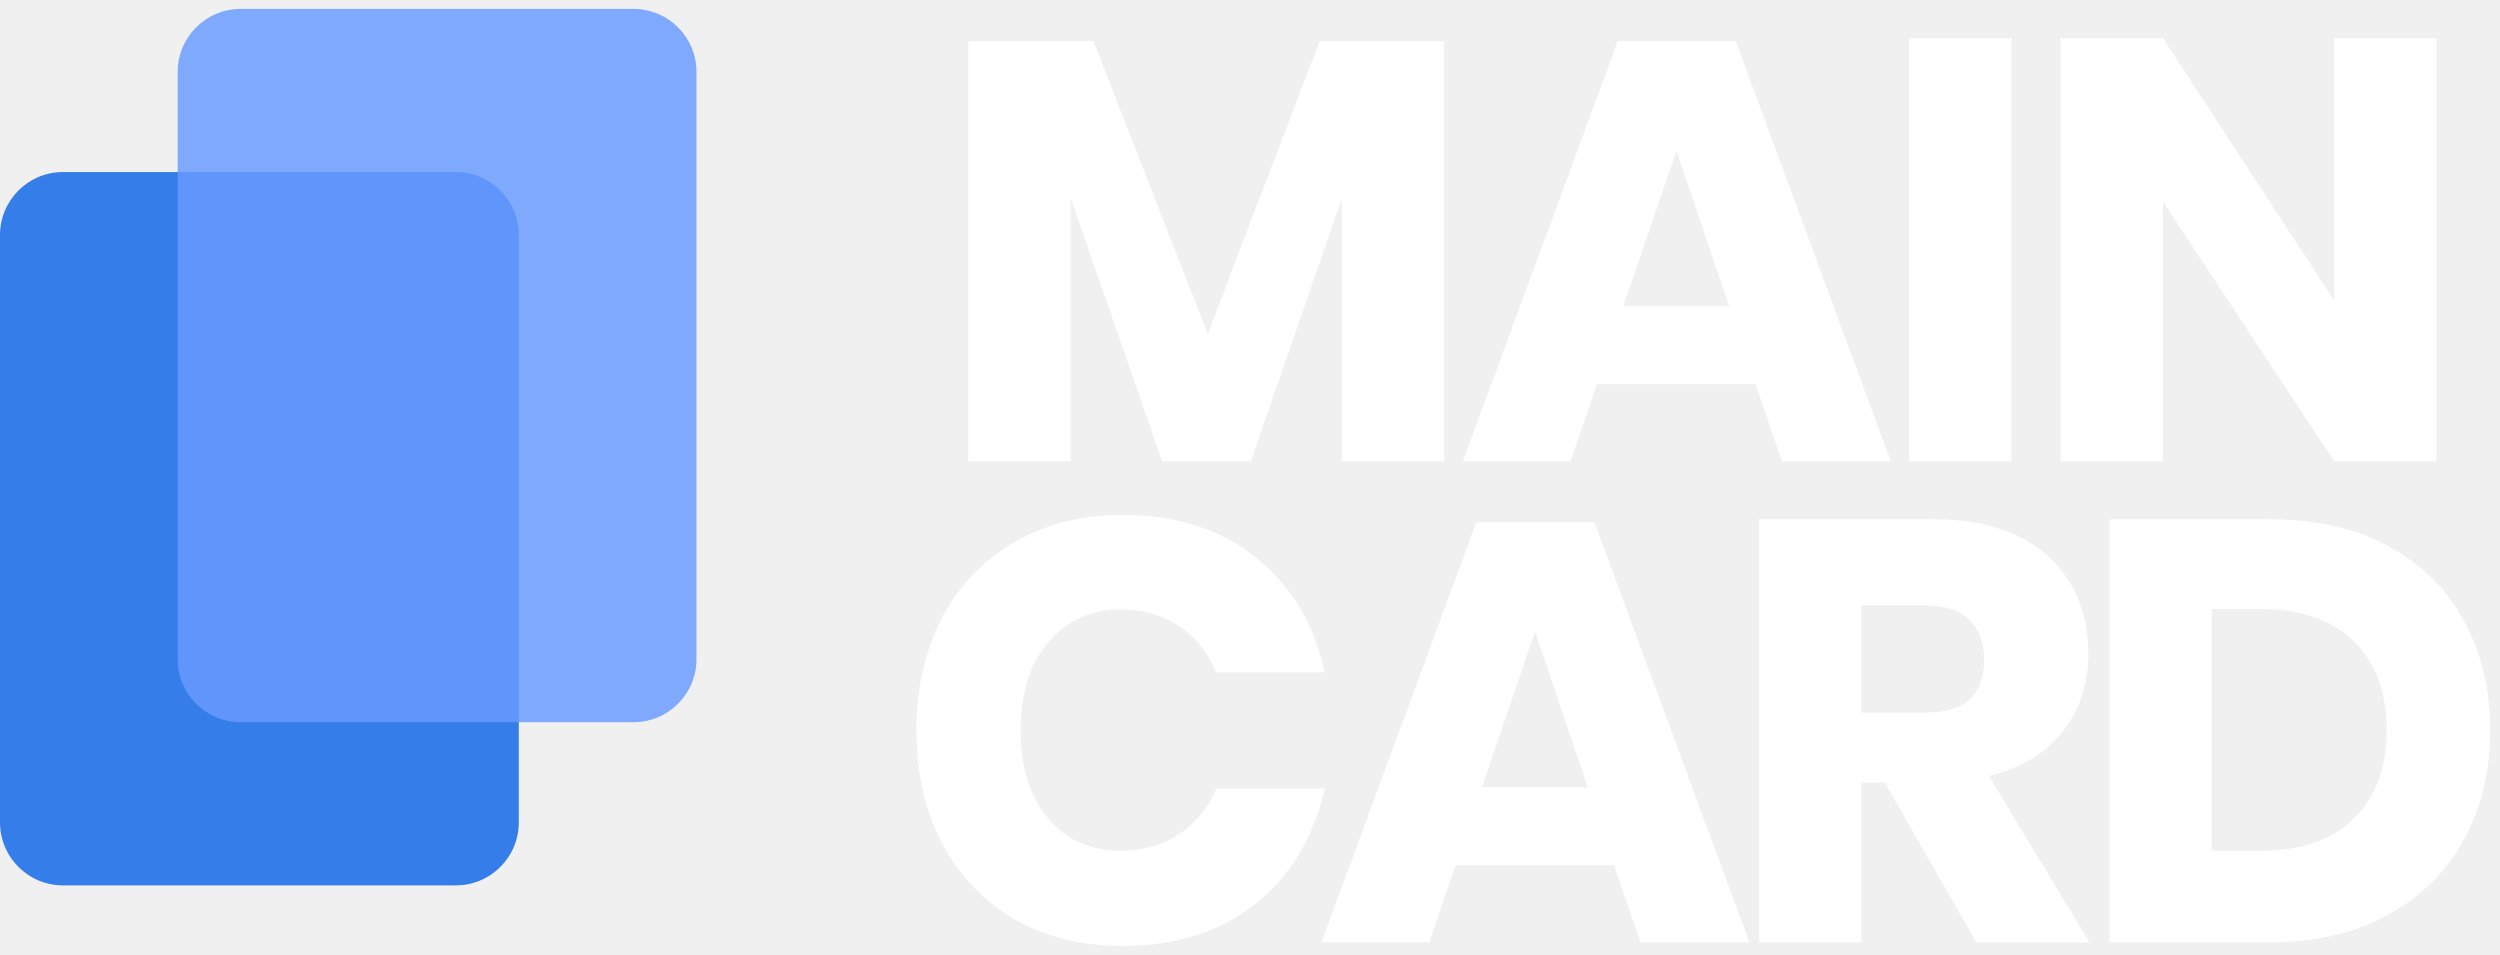
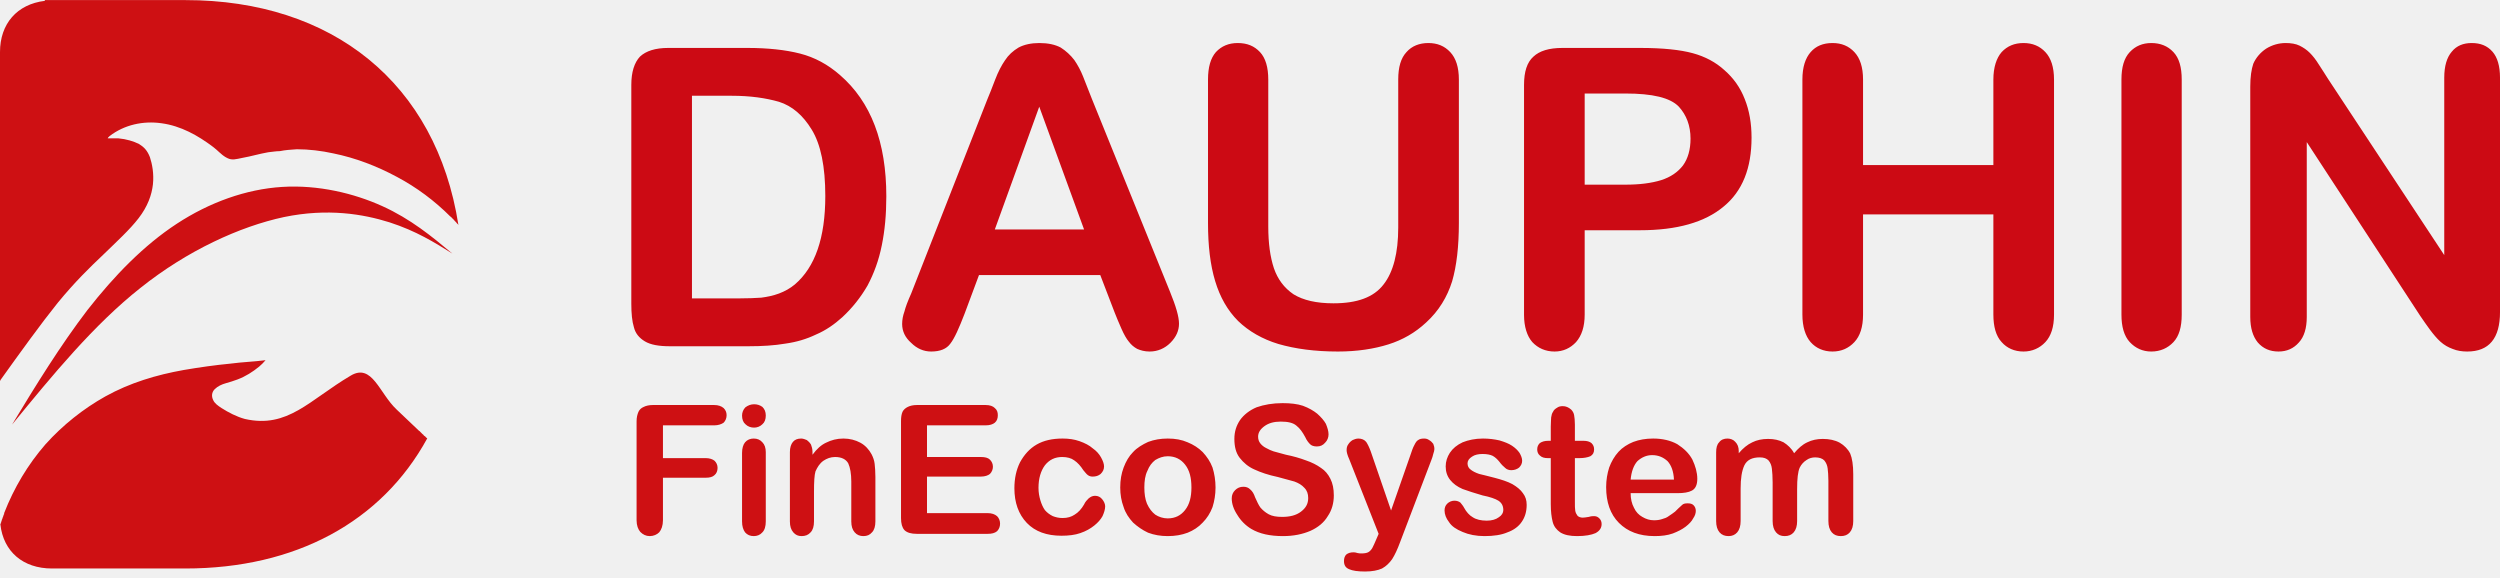
- <svg xmlns="http://www.w3.org/2000/svg" width="110" height="42" viewBox="0 0 110 42" fill="none">
-   <path d="M107.205 20.299H102.701L95.169 8.869V20.299H90.666V1.68H95.169L102.701 13.215V1.68H107.205V20.299Z" fill="white" />
-   <path d="M88.502 1.68V20.299H83.999V1.68H88.502Z" fill="white" />
-   <path d="M77.242 16.903H70.263L69.104 20.3H64.364L71.185 1.812H76.373L83.194 20.3H78.401L77.242 16.903ZM76.083 13.479L73.766 6.632L71.422 13.479H76.083Z" fill="white" />
-   <path d="M63.542 1.812V20.3H59.039V8.739L55.036 20.3H51.138L47.109 8.712V20.3H42.605V1.812H48.11L53.14 14.691L58.065 1.812H63.542Z" fill="white" />
-   <path d="M109.569 32.116C109.569 33.942 109.174 35.566 108.384 36.988C107.612 38.393 106.488 39.49 105.013 40.28C103.556 41.07 101.836 41.465 99.852 41.465H92.82V22.846H99.852C101.853 22.846 103.583 23.232 105.04 24.005C106.497 24.777 107.612 25.866 108.384 27.27C109.174 28.675 109.569 30.29 109.569 32.116ZM99.457 37.436C101.212 37.436 102.573 36.971 103.539 36.04C104.522 35.109 105.013 33.801 105.013 32.116C105.013 30.43 104.522 29.122 103.539 28.192C102.573 27.261 101.212 26.796 99.457 26.796H97.323V37.436H99.457Z" fill="white" />
-   <path d="M86.961 41.465L82.931 34.434H81.904V41.465H77.401V22.846H85.091C86.566 22.846 87.812 23.1 88.831 23.609C89.849 24.119 90.613 24.821 91.122 25.716C91.631 26.594 91.886 27.604 91.886 28.745C91.886 30.097 91.508 31.247 90.753 32.195C90.016 33.143 88.936 33.793 87.514 34.144L91.938 41.465H86.961ZM81.904 31.352H84.696C85.591 31.352 86.25 31.159 86.671 30.773C87.093 30.369 87.303 29.781 87.303 29.008C87.303 28.271 87.084 27.692 86.645 27.27C86.223 26.849 85.574 26.638 84.696 26.638H81.904V31.352Z" fill="white" />
-   <path d="M71.02 38.065H64.041L62.883 41.462H58.142L64.963 22.975H70.151L76.972 41.462H72.179L71.02 38.065ZM69.862 34.641L67.544 27.794L65.2 34.641H69.862Z" fill="white" />
-   <path d="M49.382 22.659C51.753 22.659 53.71 23.282 55.255 24.529C56.818 25.776 57.827 27.461 58.284 29.586H53.517C53.166 28.725 52.622 28.049 51.884 27.558C51.164 27.066 50.304 26.82 49.303 26.82C47.986 26.82 46.924 27.303 46.117 28.269C45.309 29.234 44.905 30.525 44.905 32.14C44.905 33.755 45.309 35.046 46.117 36.011C46.924 36.96 47.986 37.434 49.303 37.434C50.304 37.434 51.164 37.188 51.884 36.696C52.622 36.205 53.166 35.537 53.517 34.695H58.284C57.827 36.802 56.818 38.487 55.255 39.751C53.71 40.998 51.753 41.621 49.382 41.621C47.574 41.621 45.985 41.226 44.616 40.436C43.246 39.628 42.184 38.505 41.429 37.065C40.691 35.625 40.323 33.983 40.323 32.14C40.323 30.297 40.691 28.655 41.429 27.215C42.184 25.776 43.246 24.661 44.616 23.871C45.985 23.063 47.574 22.659 49.382 22.659Z" fill="white" />
-   <path d="M20.055 7.57H2.772C1.241 7.57 0 8.811 0 10.342V36.185C0 37.716 1.241 38.957 2.772 38.957H20.055C21.586 38.957 22.827 37.716 22.827 36.185V10.342C22.827 8.811 21.586 7.57 20.055 7.57Z" fill="#357DE8" />
-   <path d="M27.873 0.391H10.591C9.06 0.391 7.818 1.632 7.818 3.163V29.005C7.818 30.536 9.06 31.777 10.591 31.777H27.873C29.404 31.777 30.645 30.536 30.645 29.005V3.163C30.645 1.632 29.404 0.391 27.873 0.391Z" fill="#699CFF" fill-opacity="0.83" />
+ <svg xmlns="http://www.w3.org/2000/svg" width="329" height="76" viewBox="0 0 329 76" fill="none">
+   <path fill-rule="evenodd" clip-rule="evenodd" d="M0.05 69.014C0.446 72.583 3.024 74.814 6.841 74.814H24.389C38.913 74.814 50.215 68.667 56.213 57.712V57.662H56.163V57.613H56.114L56.064 57.563L56.015 57.514V57.464H55.965L55.916 57.414L55.866 57.365H55.816V57.315H55.767V57.266H55.717V57.216L55.668 57.167H55.618V57.117H55.569V57.068H55.519V57.018H55.469V56.968H55.42V56.919H55.37V56.869H55.321V56.82H55.271V56.77H55.222V56.721H55.172C54.181 55.779 53.189 54.837 52.198 53.895C49.918 51.763 48.976 47.748 46.15 49.434C40.697 52.656 37.872 56.423 32.221 55.134C31.13 54.837 30.089 54.291 29.148 53.697C28.701 53.399 28.255 53.102 28.057 52.656C27.809 52.16 27.859 51.615 28.255 51.218C28.652 50.822 29.197 50.574 29.742 50.425C30.238 50.276 30.783 50.128 31.279 49.929C32.32 49.533 33.262 48.938 34.105 48.244C34.402 47.996 34.699 47.699 34.947 47.401C33.411 47.599 31.874 47.649 30.387 47.847C28.305 48.046 26.223 48.343 24.19 48.69C20.572 49.334 17.102 50.375 13.88 52.16C10.955 53.796 8.278 55.927 5.998 58.455C3.668 61.132 1.834 64.206 0.545 67.527V67.576V67.626V67.676H0.496V67.725V67.775L0.446 67.824V67.874V67.923L0.397 67.973V68.023V68.072H0.347V68.122V68.171V68.221H0.297V68.27V68.32L0.248 68.37V68.419V68.469L0.198 68.518V68.568V68.617L0.149 68.667V68.717V68.766L0.099 68.816V68.865V68.915L0.05 68.964V69.014ZM0.05 50.028C2.677 46.36 5.354 42.642 7.584 39.867C9.865 37.09 11.748 35.256 13.582 33.521C15.367 31.787 17.102 30.2 18.242 28.713C19.432 27.176 19.977 25.64 20.126 24.252C20.274 22.864 20.026 21.575 19.729 20.683C19.382 19.79 18.936 19.344 18.291 18.948C17.598 18.601 16.656 18.303 15.565 18.204C15.119 18.204 14.623 18.204 14.177 18.204C14.227 18.155 14.227 18.055 14.326 18.006C14.376 17.956 14.376 17.956 14.425 17.907C16.358 16.42 18.837 15.874 21.266 16.221C23.794 16.568 26.025 17.808 28.057 19.344C28.652 19.79 29.098 20.336 29.693 20.683C30.04 20.881 30.288 20.98 30.635 20.98C30.684 20.98 30.734 20.98 30.783 20.98C31.13 20.93 31.477 20.881 31.874 20.782C33.014 20.584 34.154 20.236 35.294 20.038C35.79 19.989 36.335 19.89 36.831 19.89C37.525 19.741 38.318 19.691 39.062 19.642C40.648 19.642 42.284 19.84 43.87 20.187C46.795 20.782 49.62 21.872 52.198 23.26C54.825 24.648 57.205 26.433 59.286 28.515H59.336V28.564H59.386V28.614H59.435V28.663H59.485V28.713H59.534V28.763H59.584V28.812H59.633V28.862H59.683V28.911H59.733V28.961H59.782V29.011L59.832 29.06L59.881 29.11L59.931 29.159L59.98 29.209L60.03 29.258L60.08 29.308V29.358H60.129V29.407H60.179V29.457H60.228V29.506H60.278V29.556L60.327 29.605C57.403 10.917 43.721 0.012 24.389 0.012H5.899V0.111C2.231 0.557 0 3.135 0 6.852V50.177V50.128L0.05 50.078V50.028ZM1.586 55.878C4.759 50.623 7.981 45.418 11.5 40.808C15.069 36.248 18.936 32.282 23.249 29.457C27.561 26.631 32.37 24.896 37.128 24.599C41.887 24.301 46.596 25.441 50.314 27.127C54.032 28.812 56.808 31.093 59.534 33.373C57.155 31.886 54.776 30.398 51.256 29.258C47.786 28.168 43.126 27.375 37.376 28.564C31.576 29.804 24.637 32.976 18.49 37.884C12.343 42.742 6.94 49.334 1.586 55.878Z" fill="#CE1013" />
+   <path d="M87.939 6.308H98.349C101.026 6.308 103.355 6.555 105.289 7.051C107.222 7.547 108.957 8.489 110.543 9.877C114.608 13.396 116.64 18.7 116.64 25.838C116.64 28.218 116.442 30.349 116.045 32.282C115.649 34.265 115.005 36 114.162 37.587C113.27 39.123 112.179 40.511 110.841 41.751C109.8 42.692 108.659 43.485 107.371 44.031C106.131 44.626 104.793 45.022 103.355 45.22C101.918 45.468 100.282 45.567 98.498 45.567H88.137C86.7 45.567 85.609 45.369 84.866 44.923C84.122 44.477 83.626 43.882 83.428 43.089C83.18 42.296 83.081 41.255 83.081 39.966V11.165C83.081 9.48 83.478 8.241 84.221 7.448C85.014 6.704 86.254 6.308 87.939 6.308ZM91.062 12.603V39.272H97.06C98.398 39.272 99.439 39.222 100.183 39.173C100.926 39.074 101.72 38.925 102.513 38.627C103.306 38.33 104 37.934 104.595 37.438C107.272 35.158 108.61 31.291 108.61 25.789C108.61 21.922 108.015 18.998 106.825 17.064C105.685 15.181 104.248 13.941 102.513 13.396C100.778 12.9 98.745 12.603 96.316 12.603H91.062ZM146.68 41.106L144.796 36.199H128.835L126.951 41.255C126.207 43.188 125.613 44.526 125.067 45.22C124.572 45.914 123.729 46.261 122.539 46.261C121.548 46.261 120.656 45.865 119.912 45.121C119.119 44.427 118.722 43.585 118.722 42.643C118.722 42.097 118.821 41.552 119.02 41.007C119.168 40.412 119.466 39.619 119.912 38.627L129.925 13.099C130.223 12.405 130.57 11.512 130.966 10.471C131.363 9.43 131.809 8.588 132.255 7.943C132.701 7.249 133.296 6.704 134.04 6.258C134.783 5.861 135.725 5.663 136.766 5.663C137.906 5.663 138.848 5.861 139.592 6.258C140.286 6.704 140.88 7.249 141.376 7.894C141.822 8.538 142.219 9.282 142.516 10.025C142.814 10.769 143.21 11.81 143.706 13.049L153.967 38.38C154.76 40.313 155.157 41.701 155.157 42.593C155.157 43.485 154.81 44.328 154.017 45.121C153.273 45.865 152.331 46.261 151.29 46.261C150.646 46.261 150.1 46.113 149.654 45.914C149.208 45.667 148.861 45.369 148.564 44.973C148.266 44.626 147.919 44.031 147.572 43.238C147.225 42.444 146.928 41.751 146.68 41.106ZM130.917 30.201H142.665L136.766 14.04L130.917 30.201ZM158.974 29.358V10.471C158.974 8.836 159.321 7.646 160.015 6.853C160.758 6.06 161.7 5.663 162.89 5.663C164.129 5.663 165.071 6.06 165.814 6.853C166.558 7.646 166.905 8.885 166.905 10.471V29.804C166.905 31.985 167.153 33.819 167.648 35.306C168.144 36.744 168.987 37.884 170.226 38.727C171.515 39.52 173.25 39.916 175.481 39.916C178.604 39.916 180.785 39.123 182.074 37.438C183.362 35.802 184.007 33.274 184.007 29.953V10.471C184.007 8.836 184.354 7.646 185.097 6.853C185.791 6.06 186.783 5.663 187.972 5.663C189.162 5.663 190.104 6.06 190.848 6.853C191.591 7.646 191.988 8.836 191.988 10.471V29.358C191.988 32.431 191.69 35.009 191.095 37.041C190.451 39.074 189.36 40.908 187.675 42.444C186.237 43.783 184.602 44.725 182.718 45.32C180.834 45.914 178.604 46.261 176.075 46.261C173.052 46.261 170.474 45.914 168.243 45.27C166.112 44.626 164.327 43.585 162.939 42.246C161.551 40.858 160.56 39.123 159.915 36.992C159.271 34.86 158.974 32.332 158.974 29.358ZM215.831 30.3H208.544V41.404C208.544 42.99 208.148 44.179 207.404 45.022C206.661 45.815 205.719 46.261 204.579 46.261C203.389 46.261 202.397 45.815 201.654 45.022C200.96 44.229 200.563 42.99 200.563 41.453V11.165C200.563 9.43 200.96 8.191 201.803 7.448C202.596 6.704 203.835 6.308 205.62 6.308H215.831C218.855 6.308 221.135 6.555 222.771 7.001C224.407 7.448 225.795 8.191 226.935 9.232C228.125 10.273 229.017 11.512 229.612 13.049C230.207 14.536 230.504 16.222 230.504 18.105C230.504 22.12 229.314 25.144 226.836 27.177C224.357 29.259 220.689 30.3 215.831 30.3ZM213.898 12.306H208.544V24.302H213.898C215.782 24.302 217.318 24.103 218.607 23.707C219.846 23.31 220.788 22.666 221.482 21.773C222.127 20.881 222.474 19.692 222.474 18.254C222.474 16.519 221.928 15.131 220.937 14.04C219.797 12.851 217.467 12.306 213.898 12.306ZM245.177 10.471V21.724H262.328V10.471C262.328 8.885 262.725 7.646 263.419 6.853C264.162 6.06 265.104 5.663 266.294 5.663C267.484 5.663 268.425 6.06 269.169 6.853C269.913 7.646 270.309 8.836 270.309 10.471V41.404C270.309 43.039 269.913 44.229 269.169 45.022C268.425 45.815 267.434 46.261 266.294 46.261C265.104 46.261 264.113 45.815 263.419 45.022C262.675 44.229 262.328 42.99 262.328 41.404V28.218H245.177V41.404C245.177 43.039 244.78 44.229 244.037 45.022C243.293 45.815 242.351 46.261 241.162 46.261C239.972 46.261 238.981 45.815 238.287 45.022C237.593 44.229 237.196 42.99 237.196 41.404V10.471C237.196 8.836 237.593 7.646 238.287 6.853C238.981 6.06 239.922 5.663 241.162 5.663C242.351 5.663 243.293 6.06 244.037 6.853C244.78 7.646 245.177 8.836 245.177 10.471ZM279.182 41.404V10.471C279.182 8.836 279.529 7.646 280.273 6.853C281.016 6.06 281.958 5.663 283.098 5.663C284.288 5.663 285.279 6.06 286.023 6.853C286.767 7.646 287.114 8.836 287.114 10.471V41.404C287.114 43.039 286.767 44.229 286.023 45.022C285.279 45.815 284.288 46.261 283.098 46.261C281.958 46.261 281.016 45.815 280.273 45.022C279.529 44.229 279.182 42.99 279.182 41.404ZM306.397 10.422L321.664 33.571V10.224C321.664 8.687 322.011 7.547 322.656 6.803C323.3 6.01 324.192 5.663 325.283 5.663C326.423 5.663 327.315 6.01 328.009 6.803C328.654 7.547 329.001 8.687 329.001 10.224V41.056C329.001 44.526 327.563 46.261 324.688 46.261C323.994 46.261 323.35 46.162 322.755 45.914C322.21 45.716 321.664 45.419 321.169 44.973C320.673 44.526 320.227 43.981 319.781 43.386C319.334 42.791 318.938 42.197 318.492 41.552L303.571 18.7V41.701C303.571 43.188 303.224 44.328 302.53 45.072C301.836 45.865 300.944 46.261 299.853 46.261C298.713 46.261 297.821 45.865 297.127 45.072C296.482 44.279 296.135 43.188 296.135 41.701V11.413C296.135 10.124 296.284 9.133 296.532 8.389C296.879 7.596 297.474 6.902 298.217 6.407C299.011 5.911 299.903 5.663 300.795 5.663C301.489 5.663 302.133 5.762 302.629 6.01C303.125 6.258 303.571 6.555 303.968 6.952C304.364 7.348 304.761 7.844 305.157 8.489C305.554 9.083 305.95 9.728 306.397 10.422Z" fill="#CC0A14" />
+   <path d="M93.986 55.977H87.244V60.29H92.895C93.391 60.29 93.788 60.439 94.035 60.637C94.283 60.885 94.432 61.182 94.432 61.579C94.432 61.975 94.283 62.322 94.035 62.521C93.788 62.769 93.391 62.868 92.895 62.868H87.244V68.469C87.244 69.163 87.046 69.709 86.749 70.055C86.451 70.353 86.005 70.551 85.509 70.551C85.014 70.551 84.617 70.353 84.27 70.006C83.973 69.659 83.774 69.163 83.774 68.469V55.432C83.774 54.936 83.874 54.54 84.022 54.193C84.171 53.895 84.369 53.697 84.716 53.548C85.014 53.4 85.41 53.301 85.906 53.301H93.986C94.531 53.301 94.928 53.449 95.225 53.697C95.473 53.945 95.622 54.242 95.622 54.639C95.622 55.036 95.473 55.383 95.225 55.63C94.928 55.829 94.531 55.977 93.986 55.977ZM100.777 59.497V68.618C100.777 69.262 100.628 69.758 100.331 70.055C100.034 70.402 99.637 70.551 99.191 70.551C98.745 70.551 98.348 70.402 98.051 70.055C97.803 69.709 97.654 69.262 97.654 68.618V59.596C97.654 59.001 97.803 58.505 98.051 58.208C98.348 57.861 98.745 57.712 99.191 57.712C99.637 57.712 100.034 57.861 100.331 58.208C100.628 58.505 100.777 58.952 100.777 59.497ZM99.24 56.275C98.794 56.275 98.398 56.126 98.1 55.829C97.803 55.581 97.654 55.184 97.654 54.689C97.654 54.292 97.803 53.895 98.1 53.598C98.447 53.35 98.794 53.201 99.24 53.201C99.637 53.201 99.984 53.301 100.331 53.548C100.628 53.846 100.777 54.193 100.777 54.689C100.777 55.184 100.628 55.581 100.331 55.829C100.034 56.126 99.637 56.275 99.24 56.275ZM106.924 59.447V59.844C107.469 59.1 108.064 58.555 108.708 58.258C109.402 57.911 110.146 57.712 110.989 57.712C111.831 57.712 112.575 57.911 113.219 58.258C113.864 58.605 114.359 59.15 114.706 59.794C114.905 60.191 115.053 60.587 115.103 61.034C115.153 61.48 115.202 62.075 115.202 62.769V68.618C115.202 69.262 115.053 69.758 114.756 70.055C114.459 70.402 114.112 70.551 113.616 70.551C113.17 70.551 112.773 70.402 112.476 70.055C112.178 69.709 112.03 69.262 112.03 68.618V63.363C112.03 62.322 111.881 61.529 111.633 60.984C111.336 60.439 110.741 60.141 109.898 60.141C109.303 60.141 108.808 60.34 108.361 60.637C107.866 60.984 107.568 61.48 107.32 62.025C107.172 62.521 107.122 63.413 107.122 64.702V68.618C107.122 69.262 106.973 69.758 106.676 70.055C106.379 70.402 105.982 70.551 105.486 70.551C105.04 70.551 104.693 70.402 104.396 70.055C104.098 69.709 103.95 69.262 103.95 68.618V59.497C103.95 58.902 104.098 58.456 104.346 58.158C104.594 57.861 104.941 57.712 105.437 57.712C105.685 57.712 105.932 57.812 106.18 57.911C106.379 58.059 106.577 58.258 106.726 58.505C106.825 58.753 106.924 59.1 106.924 59.447ZM129.726 55.977H121.993V60.141H129.082C129.627 60.141 130.024 60.24 130.272 60.488C130.519 60.736 130.668 61.034 130.668 61.43C130.668 61.777 130.519 62.124 130.272 62.372C130.024 62.57 129.627 62.719 129.082 62.719H121.993V67.527H129.974C130.519 67.527 130.916 67.676 131.213 67.924C131.461 68.172 131.61 68.519 131.61 68.915C131.61 69.312 131.461 69.659 131.213 69.907C130.916 70.155 130.519 70.254 129.974 70.254H120.655C119.911 70.254 119.366 70.105 119.019 69.758C118.722 69.411 118.573 68.915 118.573 68.172V55.432C118.573 54.936 118.623 54.54 118.771 54.193C118.92 53.895 119.168 53.697 119.465 53.548C119.763 53.4 120.159 53.301 120.655 53.301H129.726C130.272 53.301 130.668 53.449 130.916 53.697C131.213 53.945 131.313 54.242 131.313 54.639C131.313 55.036 131.213 55.383 130.916 55.63C130.668 55.829 130.272 55.977 129.726 55.977ZM145.44 66.635C145.44 67.032 145.292 67.478 145.093 67.924C144.845 68.37 144.498 68.767 144.003 69.163C143.507 69.56 142.912 69.907 142.169 70.155C141.475 70.402 140.632 70.502 139.69 70.502C137.757 70.502 136.22 69.956 135.13 68.816C134.039 67.676 133.494 66.139 133.494 64.256C133.494 62.967 133.742 61.827 134.237 60.835C134.783 59.844 135.477 59.051 136.418 58.505C137.36 57.96 138.5 57.712 139.839 57.712C140.632 57.712 141.375 57.812 142.069 58.059C142.763 58.307 143.358 58.605 143.804 59.001C144.3 59.348 144.647 59.745 144.895 60.191C145.143 60.637 145.292 61.034 145.292 61.381C145.292 61.777 145.143 62.075 144.845 62.372C144.548 62.62 144.201 62.719 143.804 62.719C143.557 62.719 143.358 62.669 143.16 62.521C143.011 62.422 142.813 62.174 142.565 61.876C142.218 61.331 141.822 60.885 141.375 60.587C140.979 60.29 140.434 60.141 139.789 60.141C138.847 60.141 138.104 60.488 137.509 61.232C136.964 61.975 136.666 62.967 136.666 64.206C136.666 64.801 136.765 65.346 136.914 65.842C137.063 66.338 137.261 66.784 137.509 67.131C137.806 67.478 138.153 67.726 138.55 67.924C138.946 68.073 139.343 68.172 139.839 68.172C140.483 68.172 140.979 68.023 141.425 67.726C141.921 67.428 142.317 66.982 142.664 66.387C142.813 66.04 143.061 65.792 143.259 65.594C143.507 65.396 143.755 65.247 144.102 65.247C144.498 65.247 144.796 65.396 145.044 65.693C145.292 65.991 145.44 66.338 145.44 66.635ZM159.964 64.156C159.964 65.098 159.816 65.941 159.568 66.734C159.27 67.527 158.824 68.221 158.279 68.767C157.734 69.362 157.04 69.808 156.296 70.105C155.503 70.402 154.66 70.551 153.669 70.551C152.727 70.551 151.884 70.402 151.091 70.105C150.348 69.758 149.703 69.312 149.108 68.767C148.563 68.172 148.117 67.527 147.869 66.734C147.572 65.941 147.423 65.098 147.423 64.156C147.423 63.165 147.572 62.322 147.869 61.529C148.167 60.736 148.563 60.042 149.108 59.497C149.654 58.902 150.348 58.505 151.091 58.158C151.884 57.861 152.727 57.712 153.669 57.712C154.66 57.712 155.503 57.861 156.296 58.208C157.04 58.505 157.734 58.952 158.279 59.497C158.824 60.092 159.27 60.736 159.568 61.529C159.816 62.322 159.964 63.215 159.964 64.156ZM156.792 64.156C156.792 62.868 156.544 61.876 155.949 61.133C155.404 60.439 154.66 60.042 153.669 60.042C153.074 60.042 152.529 60.24 152.033 60.538C151.587 60.885 151.24 61.331 150.992 61.975C150.695 62.57 150.596 63.314 150.596 64.156C150.596 64.95 150.695 65.693 150.943 66.288C151.24 66.933 151.587 67.379 152.033 67.726C152.479 68.023 153.074 68.221 153.669 68.221C154.66 68.221 155.404 67.825 155.949 67.131C156.544 66.387 156.792 65.396 156.792 64.156ZM175.53 65.198C175.53 66.189 175.282 67.131 174.736 67.924C174.241 68.767 173.448 69.411 172.456 69.857C171.415 70.303 170.226 70.551 168.838 70.551C167.152 70.551 165.764 70.254 164.674 69.609C163.93 69.163 163.286 68.519 162.84 67.775C162.344 67.032 162.096 66.288 162.096 65.594C162.096 65.148 162.245 64.801 162.542 64.504C162.84 64.206 163.187 64.057 163.633 64.057C163.98 64.057 164.277 64.156 164.525 64.404C164.822 64.652 165.021 64.999 165.169 65.445C165.417 65.991 165.615 66.437 165.863 66.784C166.161 67.131 166.508 67.428 166.954 67.676C167.4 67.924 167.995 68.023 168.738 68.023C169.73 68.023 170.573 67.825 171.217 67.329C171.861 66.833 172.159 66.288 172.159 65.544C172.159 64.999 172.01 64.553 171.663 64.206C171.316 63.81 170.87 63.562 170.325 63.363C169.779 63.215 169.036 63.016 168.144 62.769C166.954 62.521 165.913 62.174 165.07 61.777C164.277 61.43 163.633 60.885 163.137 60.24C162.641 59.596 162.443 58.753 162.443 57.762C162.443 56.82 162.691 56.027 163.187 55.283C163.682 54.589 164.426 53.995 165.368 53.598C166.359 53.251 167.499 53.053 168.788 53.053C169.829 53.053 170.721 53.152 171.465 53.4C172.258 53.697 172.853 54.044 173.348 54.441C173.844 54.887 174.241 55.333 174.489 55.779C174.687 56.275 174.836 56.721 174.836 57.167C174.836 57.564 174.687 57.96 174.389 58.258C174.092 58.605 173.745 58.753 173.299 58.753C172.902 58.753 172.605 58.654 172.407 58.456C172.208 58.258 171.96 57.96 171.762 57.514C171.415 56.87 171.068 56.374 170.622 56.027C170.176 55.63 169.482 55.482 168.54 55.482C167.648 55.482 166.954 55.68 166.409 56.077C165.863 56.473 165.566 56.919 165.566 57.465C165.566 57.812 165.665 58.109 165.863 58.357C166.062 58.605 166.309 58.803 166.607 58.952C166.954 59.15 167.301 59.299 167.598 59.398C167.945 59.497 168.491 59.646 169.234 59.844C170.226 60.042 171.068 60.29 171.861 60.587C172.605 60.835 173.299 61.182 173.844 61.579C174.389 61.926 174.786 62.422 175.083 63.016C175.381 63.611 175.53 64.305 175.53 65.198ZM181.131 70.948L181.428 70.254L177.562 60.439C177.314 59.894 177.215 59.497 177.215 59.249C177.215 58.952 177.265 58.704 177.413 58.505C177.562 58.258 177.76 58.059 178.008 57.911C178.206 57.812 178.504 57.712 178.752 57.712C179.198 57.712 179.545 57.861 179.793 58.158C179.991 58.456 180.189 58.852 180.387 59.398L183.064 67.18L185.592 59.943C185.791 59.348 185.939 58.902 186.138 58.555C186.286 58.258 186.435 58.01 186.633 57.911C186.832 57.762 187.08 57.712 187.427 57.712C187.625 57.712 187.873 57.762 188.071 57.911C188.319 58.059 188.467 58.208 188.616 58.406C188.715 58.654 188.765 58.852 188.765 59.1C188.765 59.249 188.715 59.447 188.616 59.745C188.567 59.993 188.467 60.29 188.368 60.538L184.254 71.344C183.907 72.286 183.56 73.03 183.213 73.575C182.866 74.071 182.42 74.517 181.875 74.814C181.329 75.062 180.586 75.211 179.644 75.211C178.702 75.211 178.008 75.112 177.562 74.913C177.066 74.715 176.868 74.368 176.868 73.823C176.868 73.476 176.967 73.178 177.165 72.98C177.413 72.782 177.711 72.683 178.157 72.683C178.306 72.683 178.504 72.732 178.653 72.782C178.851 72.831 179.049 72.831 179.148 72.831C179.545 72.831 179.842 72.782 180.04 72.683C180.239 72.584 180.437 72.385 180.586 72.137C180.734 71.84 180.933 71.443 181.131 70.948ZM200.91 66.437C200.91 67.279 200.711 68.023 200.265 68.668C199.869 69.262 199.224 69.758 198.382 70.055C197.588 70.402 196.548 70.551 195.358 70.551C194.267 70.551 193.276 70.353 192.483 70.006C191.64 69.659 191.045 69.262 190.698 68.717C190.302 68.221 190.103 67.676 190.103 67.18C190.103 66.833 190.202 66.536 190.45 66.288C190.698 66.04 191.045 65.891 191.392 65.891C191.739 65.891 191.987 65.991 192.185 66.139C192.334 66.338 192.532 66.536 192.681 66.833C192.978 67.379 193.375 67.825 193.821 68.073C194.267 68.37 194.912 68.519 195.655 68.519C196.3 68.519 196.845 68.37 197.241 68.073C197.638 67.825 197.836 67.478 197.836 67.131C197.836 66.585 197.638 66.189 197.192 65.891C196.795 65.644 196.101 65.396 195.11 65.198C194.069 64.9 193.177 64.603 192.483 64.355C191.789 64.057 191.243 63.661 190.847 63.165C190.45 62.669 190.252 62.075 190.252 61.381C190.252 60.736 190.45 60.141 190.797 59.596C191.194 59.001 191.739 58.555 192.483 58.208C193.226 57.911 194.119 57.712 195.16 57.712C195.953 57.712 196.696 57.812 197.341 57.96C197.985 58.158 198.53 58.357 198.976 58.654C199.423 58.952 199.72 59.249 199.968 59.596C200.166 59.943 200.315 60.29 200.315 60.637C200.315 60.984 200.166 61.282 199.918 61.529C199.67 61.728 199.323 61.876 198.877 61.876C198.58 61.876 198.282 61.777 198.084 61.579C197.836 61.381 197.588 61.133 197.291 60.736C197.043 60.439 196.795 60.191 196.448 59.993C196.151 59.844 195.705 59.745 195.11 59.745C194.565 59.745 194.069 59.844 193.722 60.092C193.325 60.34 193.127 60.637 193.127 60.984C193.127 61.331 193.276 61.628 193.573 61.827C193.821 62.025 194.218 62.223 194.664 62.372C195.16 62.471 195.804 62.669 196.647 62.868C197.588 63.116 198.382 63.363 199.026 63.71C199.621 64.057 200.117 64.454 200.414 64.9C200.761 65.346 200.91 65.842 200.91 66.437ZM203.735 58.01H204.082V56.126C204.082 55.581 204.132 55.184 204.132 54.936C204.181 54.639 204.231 54.391 204.38 54.193C204.479 53.945 204.677 53.796 204.925 53.648C205.123 53.499 205.371 53.449 205.668 53.449C206.065 53.449 206.412 53.598 206.759 53.895C206.957 54.094 207.106 54.342 207.156 54.639C207.205 54.936 207.255 55.333 207.255 55.878V58.01H208.395C208.841 58.01 209.188 58.109 209.436 58.307C209.684 58.555 209.783 58.803 209.783 59.15C209.783 59.547 209.634 59.844 209.287 60.042C208.94 60.191 208.444 60.29 207.85 60.29H207.255V66.09C207.255 66.585 207.255 66.933 207.304 67.23C207.354 67.478 207.453 67.676 207.602 67.874C207.75 68.023 207.998 68.122 208.296 68.122C208.494 68.122 208.742 68.073 209.089 68.023C209.386 67.924 209.634 67.924 209.783 67.924C210.08 67.924 210.279 68.023 210.477 68.221C210.675 68.42 210.774 68.668 210.774 68.965C210.774 69.461 210.526 69.857 209.981 70.155C209.436 70.402 208.593 70.551 207.552 70.551C206.61 70.551 205.867 70.402 205.322 70.055C204.826 69.709 204.479 69.262 204.33 68.668C204.181 68.073 204.082 67.329 204.082 66.338V60.29H203.686C203.24 60.29 202.893 60.191 202.645 59.943C202.397 59.745 202.298 59.447 202.298 59.15C202.298 58.803 202.397 58.555 202.645 58.307C202.942 58.109 203.289 58.01 203.735 58.01ZM220.738 64.9H214.591C214.591 65.644 214.74 66.288 215.037 66.833C215.285 67.379 215.682 67.775 216.128 68.023C216.624 68.32 217.119 68.469 217.665 68.469C218.061 68.469 218.408 68.42 218.706 68.32C219.053 68.221 219.35 68.122 219.598 67.924C219.895 67.726 220.193 67.527 220.441 67.329C220.688 67.081 220.986 66.784 221.382 66.437C221.531 66.288 221.779 66.239 222.076 66.239C222.423 66.239 222.671 66.288 222.869 66.486C223.068 66.685 223.167 66.933 223.167 67.23C223.167 67.527 223.068 67.874 222.82 68.221C222.622 68.618 222.275 68.965 221.829 69.312C221.382 69.659 220.788 69.956 220.143 70.204C219.449 70.452 218.656 70.551 217.764 70.551C215.731 70.551 214.195 69.956 213.055 68.816C211.914 67.676 211.369 66.09 211.369 64.107C211.369 63.165 211.518 62.322 211.766 61.529C212.063 60.736 212.46 60.042 213.005 59.447C213.501 58.902 214.195 58.456 214.938 58.158C215.731 57.861 216.574 57.712 217.565 57.712C218.755 57.712 219.846 57.96 220.738 58.456C221.581 59.001 222.275 59.646 222.721 60.488C223.117 61.331 223.365 62.174 223.365 63.016C223.365 63.81 223.117 64.305 222.671 64.553C222.225 64.801 221.581 64.9 220.738 64.9ZM214.591 63.116H220.292C220.242 62.025 219.945 61.232 219.449 60.687C218.904 60.191 218.259 59.894 217.417 59.894C216.673 59.894 216.029 60.191 215.483 60.687C214.988 61.232 214.69 62.075 214.591 63.116ZM236.501 64.355V68.568C236.501 69.213 236.353 69.709 236.055 70.055C235.758 70.402 235.361 70.551 234.866 70.551C234.37 70.551 234.023 70.402 233.725 70.055C233.428 69.709 233.279 69.213 233.279 68.568V63.512C233.279 62.719 233.23 62.124 233.18 61.678C233.131 61.232 232.982 60.885 232.734 60.587C232.486 60.34 232.139 60.191 231.594 60.191C230.553 60.191 229.909 60.538 229.562 61.232C229.215 61.975 229.066 62.967 229.066 64.305V68.568C229.066 69.213 228.917 69.709 228.62 70.055C228.322 70.402 227.926 70.551 227.48 70.551C226.984 70.551 226.587 70.402 226.29 70.055C225.992 69.709 225.844 69.213 225.844 68.568V59.547C225.844 58.952 225.943 58.505 226.24 58.208C226.488 57.861 226.885 57.712 227.331 57.712C227.727 57.712 228.124 57.861 228.372 58.158C228.669 58.456 228.818 58.852 228.818 59.348V59.646C229.363 59.001 229.958 58.505 230.603 58.208C231.197 57.911 231.891 57.762 232.684 57.762C233.478 57.762 234.122 57.911 234.717 58.208C235.262 58.555 235.758 59.001 236.105 59.646C236.65 59.001 237.195 58.505 237.84 58.208C238.435 57.911 239.129 57.762 239.872 57.762C240.715 57.762 241.458 57.911 242.103 58.258C242.698 58.605 243.193 59.1 243.491 59.695C243.739 60.29 243.887 61.182 243.887 62.422V68.568C243.887 69.213 243.739 69.709 243.441 70.055C243.144 70.402 242.747 70.551 242.252 70.551C241.756 70.551 241.359 70.402 241.062 70.055C240.764 69.709 240.616 69.213 240.616 68.568V63.264C240.616 62.57 240.566 62.025 240.517 61.628C240.467 61.232 240.318 60.885 240.07 60.587C239.823 60.34 239.426 60.191 238.881 60.191C238.484 60.191 238.088 60.29 237.741 60.538C237.344 60.786 237.047 61.133 236.848 61.529C236.601 62.075 236.501 63.016 236.501 64.355Z" fill="#CE1013" />
</svg>
